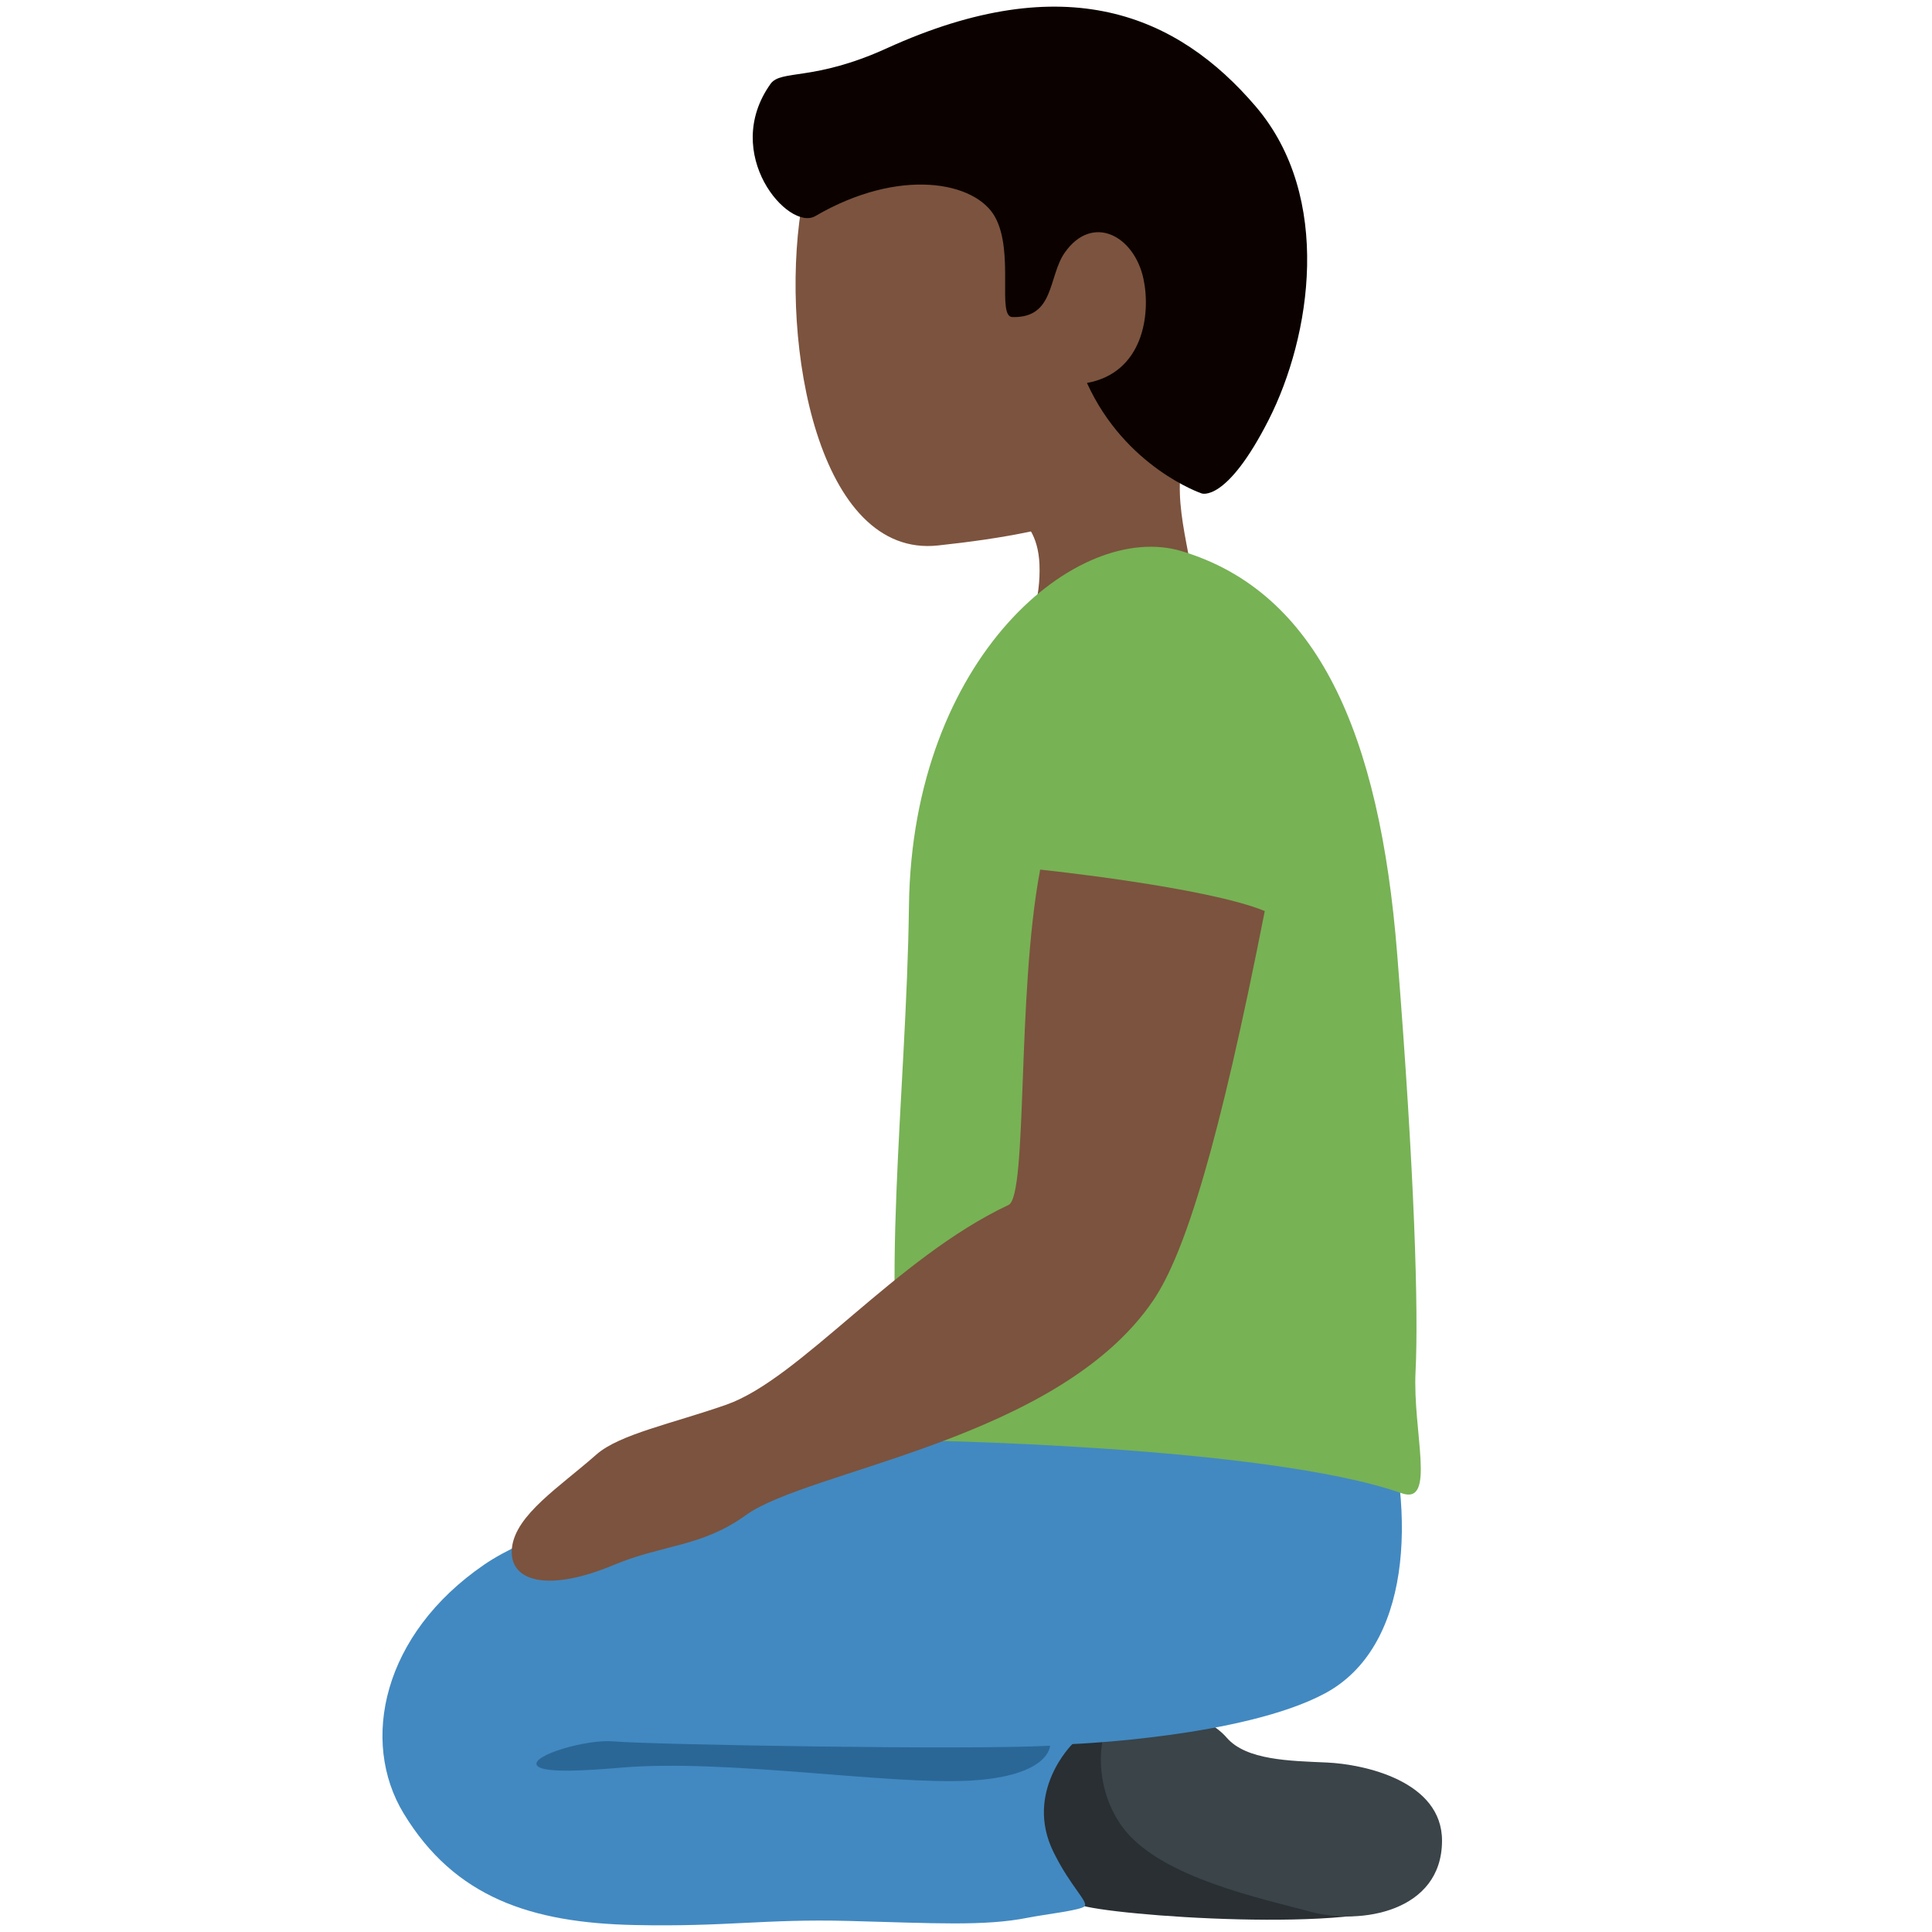
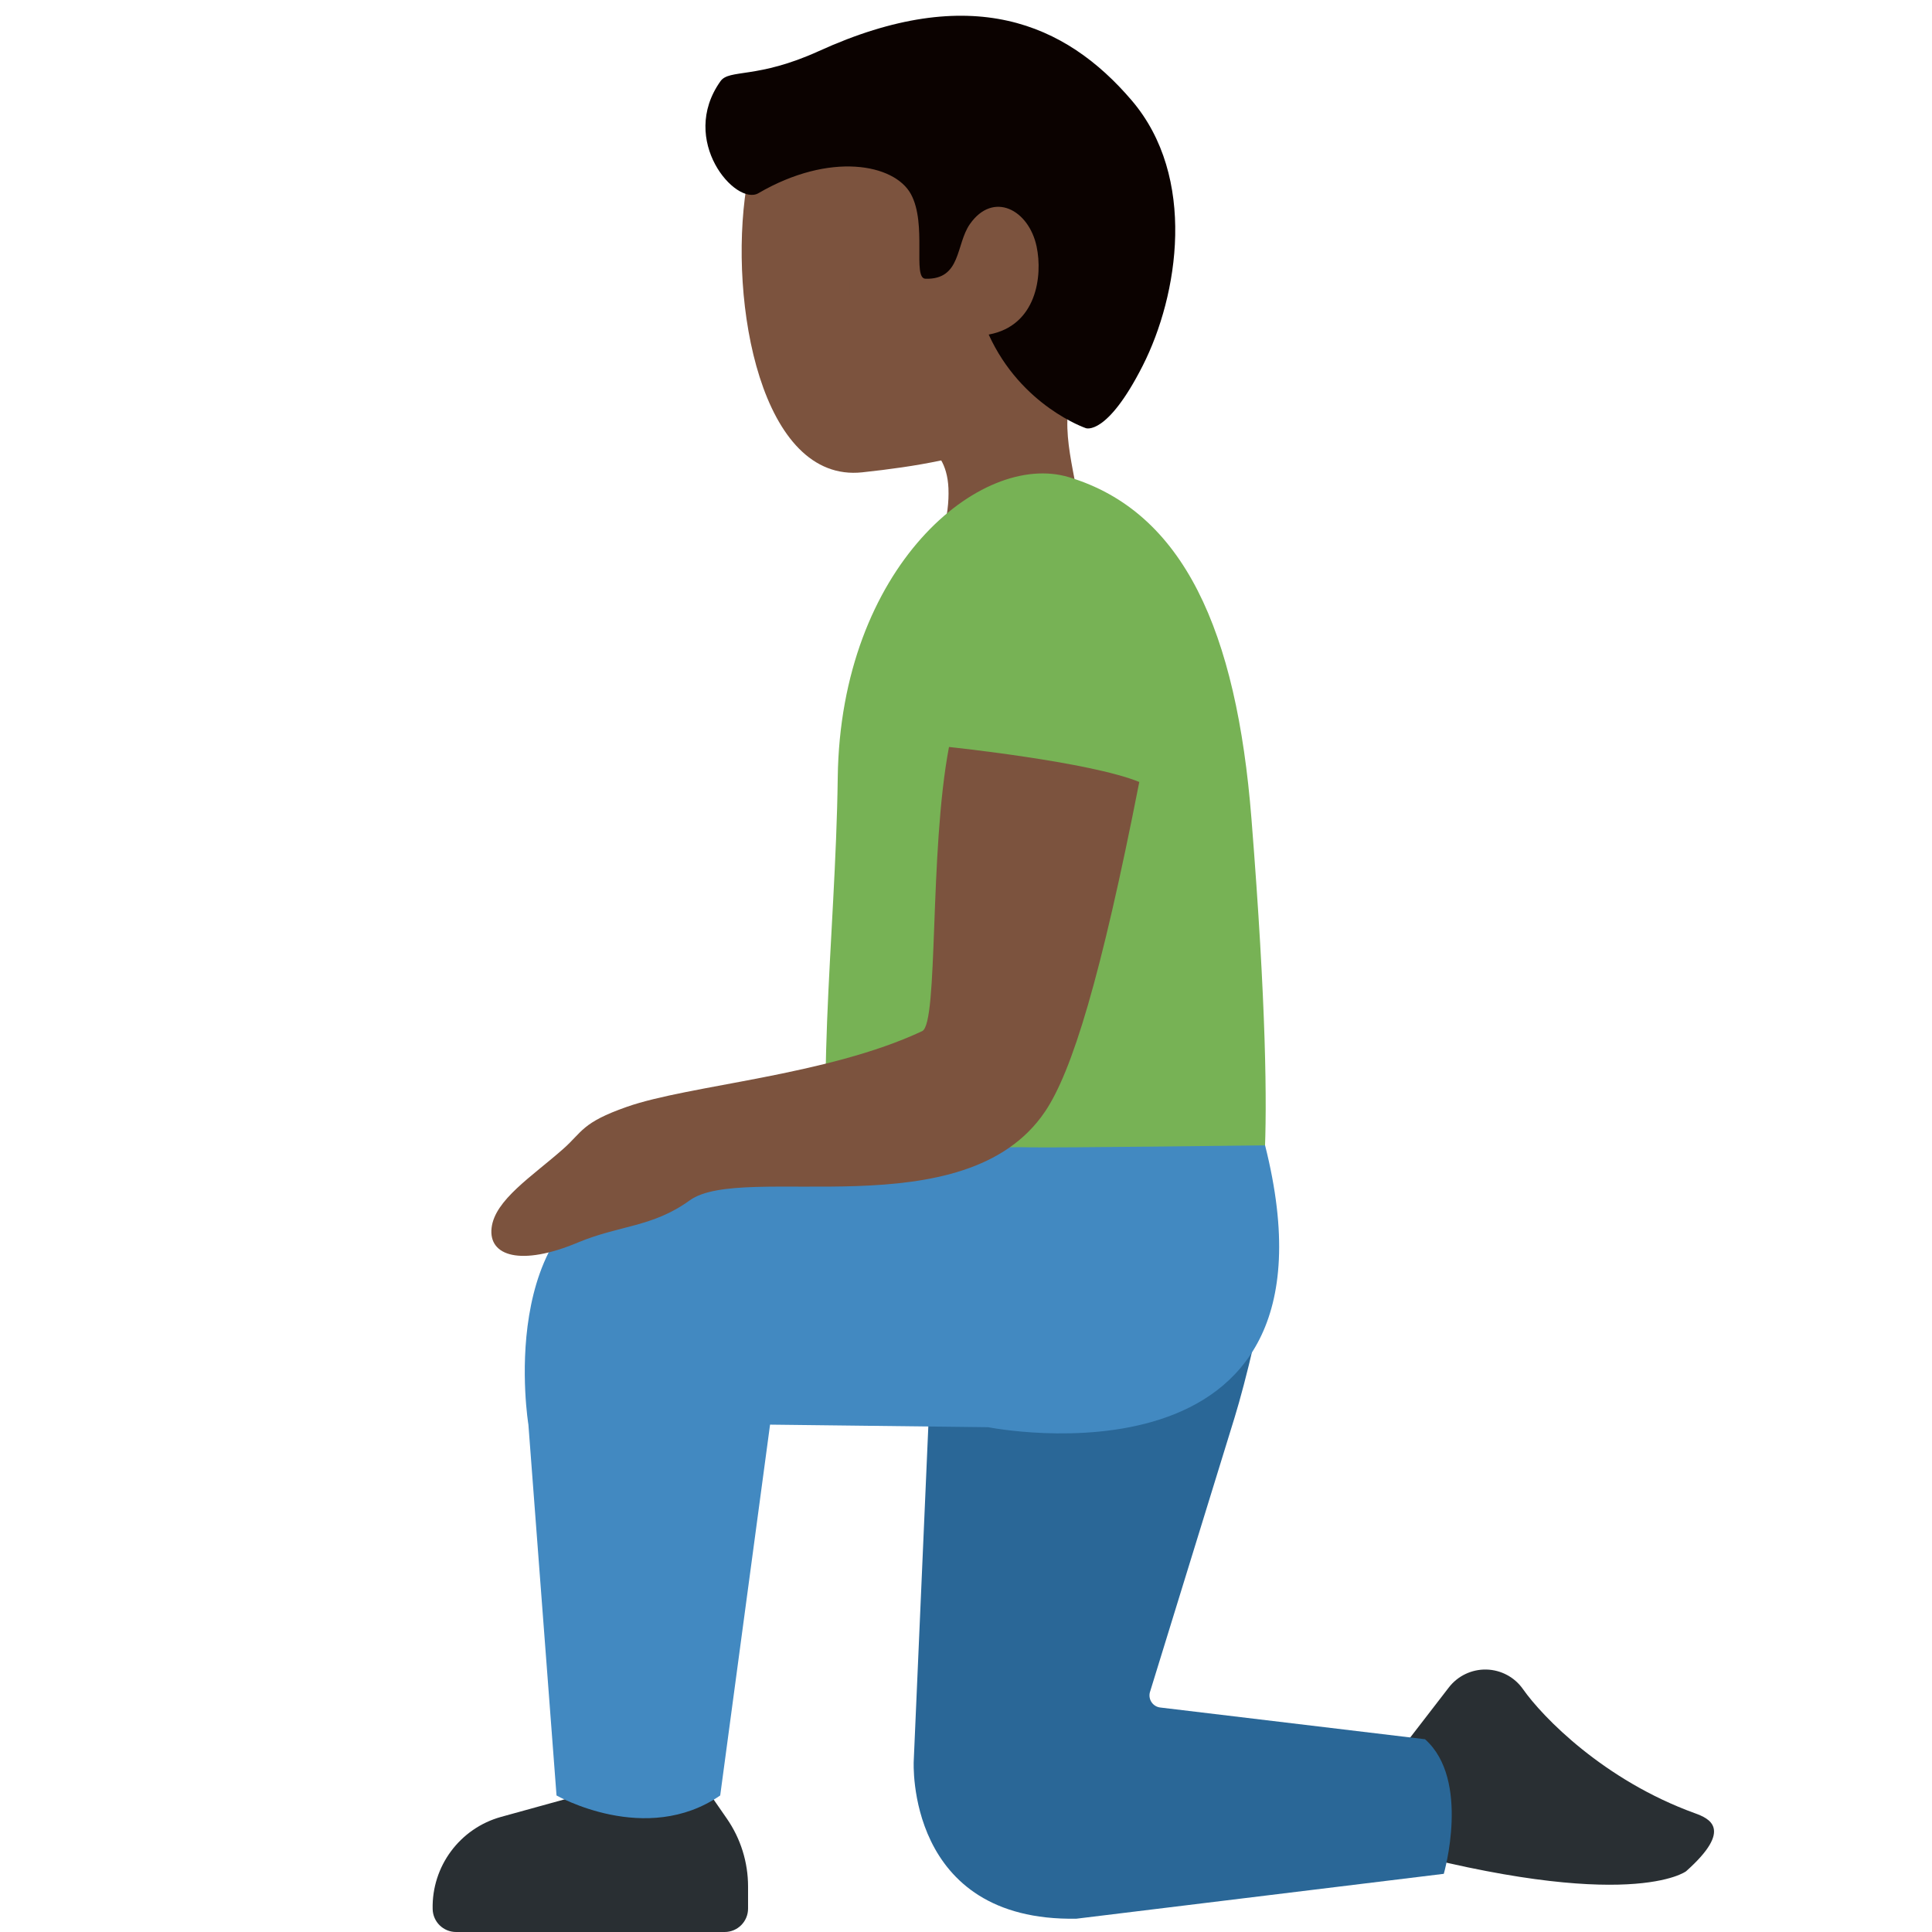
<svg xmlns="http://www.w3.org/2000/svg" viewBox="0 0 36 36">
-   <path fill="#7C533E" d="M20.905 1.103c-2.182-.859-5.584.249-5.979 2.799-.393 2.532.328 6.502 2.552 6.262 2.332-.252 4.724-.759 5.668-3.16.944-2.399-.059-5.042-2.241-5.901z" />
-   <path fill="#7C533E" d="M22.526 7.623c3.175-3.73-4.474-3.367-4.474-3.367-1.448.053-.451 2.465-1.133 3.782-.467.912 1.499 1.395 1.499 1.395s.903-.013.951 1.082v.01c.011.279-.018.61-.148 1.053-.648 2.192 2.297 3.537 2.944 1.34.256-.869.157-1.634.027-2.34l-.012-.063c-.196-1.049-.44-1.969.346-2.892z" />
-   <path fill="#0B0200" d="M23.398 1.983C21.945.282 19.863-.621 16.523.9c-1.361.62-1.971.391-2.165.663-.93 1.306.337 2.753.833 2.464 1.572-.917 2.99-.644 3.352.019s.028 1.854.321 1.862c.792.021.664-.755.977-1.202.514-.731 1.296-.318 1.467.496.136.645 0 1.741-1.054 1.934.717 1.577 2.136 2.058 2.136 2.058s.461.181 1.25-1.371c.789-1.554 1.201-4.151-.242-5.84z" />
-   <path fill="#292F33" d="M20.666 32.225c-.937.204-1.397.837-1.522 1.423-.126.586.419 1.633.963 1.842s5.354.548 6.132-.078c1.162-.934-4.804-3.354-5.573-3.187z" />
-   <path fill="#3A4449" d="M20.924 31.831c-.521.24-.593 1.505.045 2.283.721.879 2.524 1.26 3.455 1.51s2.442-.001 2.446-1.322c.004-1.115-1.452-1.429-2.145-1.46-.693-.031-1.505-.042-1.868-.464s-1.391-.796-1.933-.547z" />
-   <path fill="#4289C1" d="M25.75 26.1c.655 2.154.529 4.598-1.058 5.452-1.52.818-4.71.946-4.71.946s-.905.89-.351 2.014c.315.639.649.921.58 1.007-.061.076-.748.153-1.053.214-.814.163-1.755.102-3.341.061s-2.272.113-3.998.076c-1.912-.041-3.344-.507-4.298-2.08-.814-1.343-.395-3.338 1.505-4.638 1.546-1.058 6.469-2.197 8.341-2.482 1.874-.285 7.814-2.441 8.383-.57z" />
-   <path fill="#77B255" d="M26.377 25.554c-.057 1.128.391 2.499-.26 2.27-2.565-.9-9.188-.988-9.188-.988-.568-2.564-.037-6.416.008-9.956.059-4.645 3.148-7.192 5.082-6.61 2.528.761 3.689 3.387 4.016 7.511s.398 6.646.342 7.773z" />
-   <path fill="#7C533E" d="M19.382 16.204c-.442 2.329-.227 6.078-.59 6.249-2.095.984-3.883 3.239-5.259 3.722-.997.349-1.992.55-2.42.928-.686.605-1.503 1.121-1.573 1.735-.072.623.645.847 1.896.323.919-.385 1.64-.333 2.461-.928 1.17-.847 5.832-1.399 7.596-4.008.595-.881 1.227-2.94 2.074-7.249-1.091-.449-4.185-.772-4.185-.772z" />
-   <path fill="#2A6797" d="M11.429 32.448c.718.062 6.591.163 8.137.081 0 0 0 .57-1.505.651-1.505.081-4.516-.407-6.469-.244-.538.045-1.485.121-1.587-.041-.117-.185.924-.491 1.424-.447z" />
+   <path fill="#7C533E" d="M18.973 1.123c-1.849-.728-4.732.211-5.067 2.372-.333 2.145.278 5.51 2.162 5.306 1.976-.213 4.003-.643 4.803-2.677.802-2.034-.048-4.273-1.898-5.001z" />
+   <path fill="#7C533E" d="M20.347 6.648c2.691-3.161-3.791-2.853-3.791-2.853-1.227.045-.383 2.089-.96 3.205-.396.772 1.271 1.182 1.271 1.182s.765-.011.806.917v.008c.009.236-.016.517-.126.892-.549 1.858 1.946 2.997 2.494 1.135.217-.737.133-1.385.023-1.983l-.01-.053c-.166-.889-.372-1.668.293-2.45z" />
+   <path fill="#0B0200" d="M21.086 1.869C19.855.428 18.091-.338 15.26.951c-1.153.525-1.67.331-1.834.561-.788 1.106.286 2.333.706 2.088 1.332-.777 2.534-.546 2.841.016.307.562.024 1.571.272 1.578.671.018.562-.64.828-1.019.435-.62 1.098-.269 1.243.42.115.546 0 1.475-.893 1.639.607 1.336 1.81 1.744 1.81 1.744s.391.154 1.059-1.162c.668-1.316 1.017-3.516-.206-4.947z" />
+   <path fill="#77B255" d="M23.563 21.568c-.048.956.379 2.392-.173 2.198-2.174-.763-7.786-.837-7.786-.837-.482-2.173-.032-5.437.006-8.437.05-3.936 2.667-6.094 4.306-5.601 2.142.645 3.126 2.87 3.403 6.364.278 3.495.292 5.357.244 6.313z" />
+   <path fill="#292F33" d="M25.935 32.82l1.062-1.377a.858.858 0 011.382.032c.363.518 1.507 1.698 3.203 2.312.264.096.724.291-.165 1.082 0 0-1.048.797-5.627-.453M8.498 36h5.005a.436.436 0 00.436-.436v-.412c0-.452-.138-.894-.396-1.266l-.383-.553h-1.933l-1.89.522a1.74 1.74 0 00-1.275 1.72.436.436 0 00.436.425z" />
+   <path fill="#2A6797" d="M17.337 25.683l-.311 7.133s-.156 2.994 3.033 2.936l6.844-.836s.505-1.75-.35-2.508l-4.933-.591a.227.227 0 01-.194-.282l1.579-5.122c.201-.652.548-2.06.603-2.735.034-.414-.195-.091-.185-.51l-6.397 1.838.311.677z" />
+   <path fill="#4289C1" d="M19.208 21.379c-1.871-.051-7.328.63-7.328.63-2.677.629-2.034 4.537-2.034 4.537l.524 6.91s1.668.953 3.05 0l.929-6.91 4.066.048s6.825 1.359 5.158-5.252c0 .001-3.984.048-4.365.037z" />
+   <path fill="#7C533E" d="M17.683 13.919c-.374 1.973-.192 5.151-.5 5.295-1.776.833-4.337 1.001-5.502 1.41-.844.296-.825.466-1.188.786-.581.513-1.273.95-1.333 1.47-.061.528.547.718 1.607.273.779-.326 1.389-.282 2.085-.786.991-.718 5.126.558 6.62-1.653.504-.746 1.04-2.491 1.757-6.143-.924-.378-3.546-.652-3.546-.652z" />
</svg>
